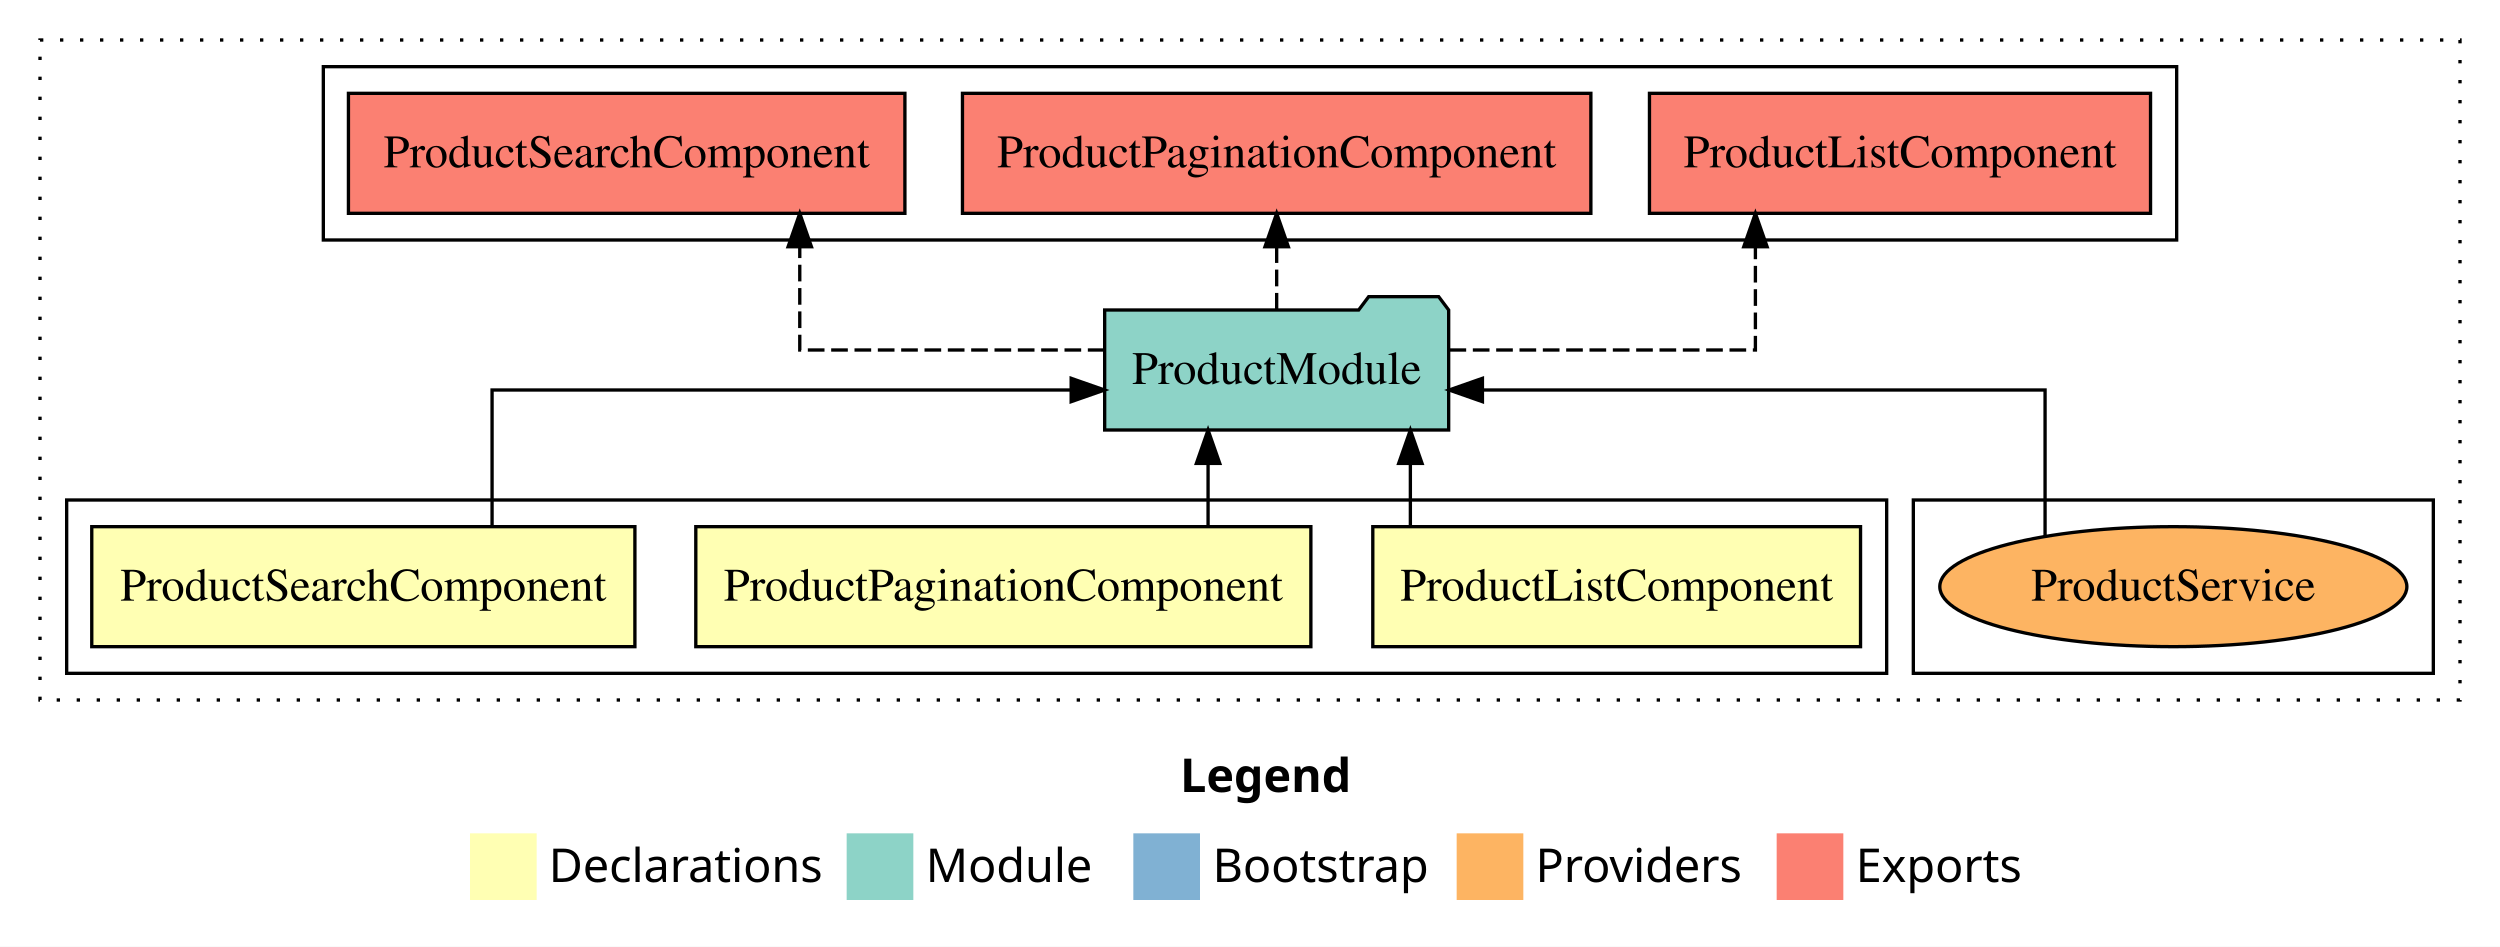
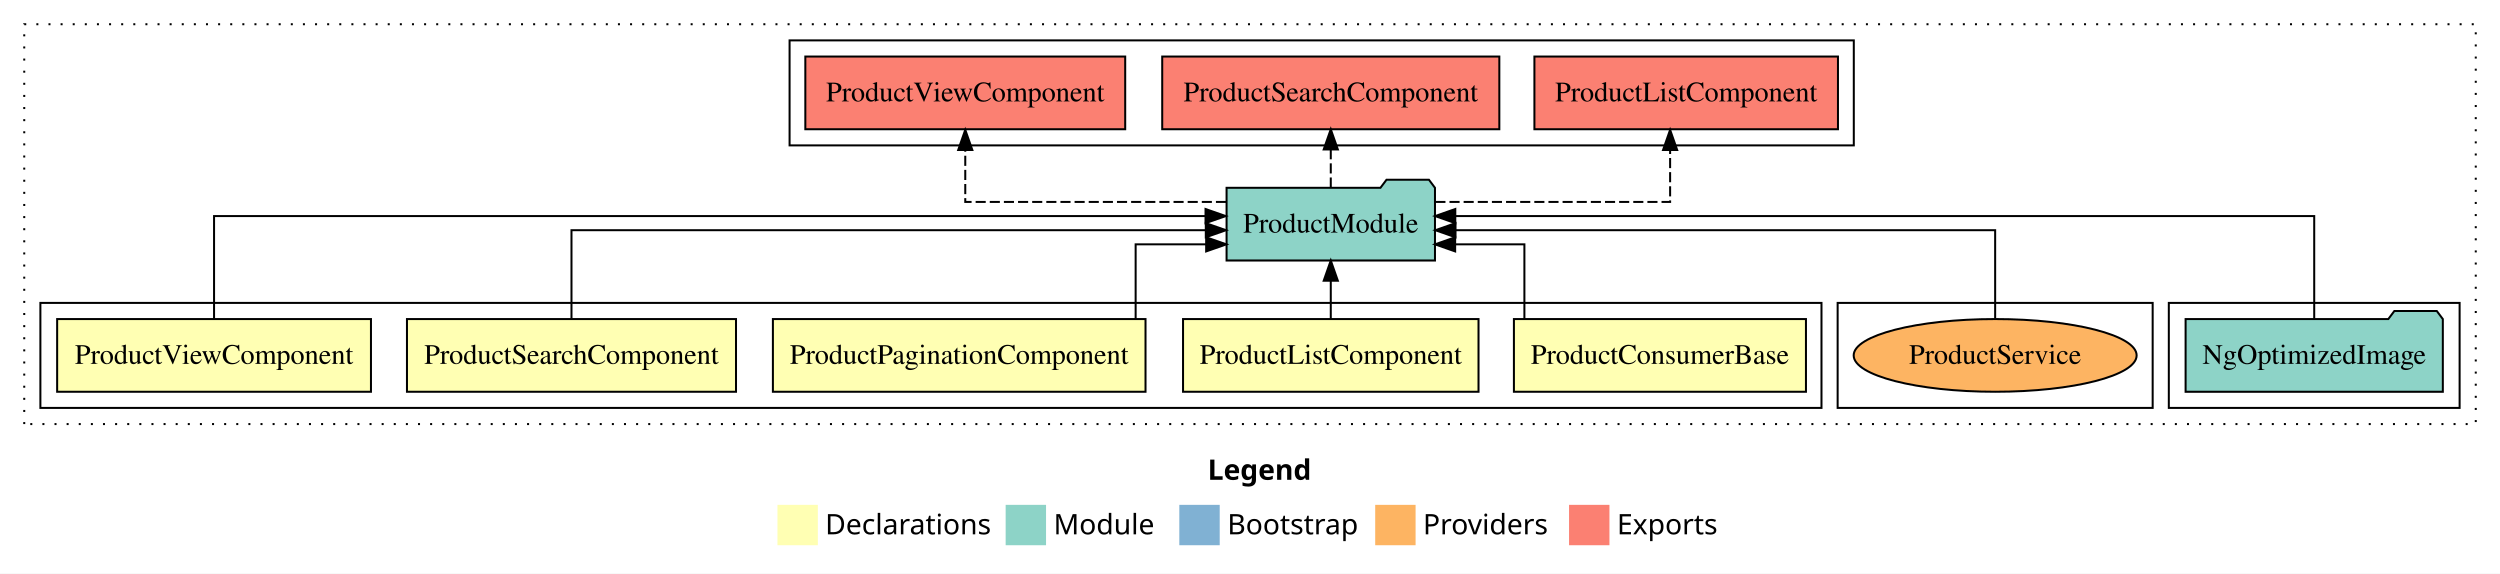
- <svg xmlns="http://www.w3.org/2000/svg" width="750pt" height="284pt" viewBox="0.00 0.00 750.00 284.00">
+ <svg xmlns="http://www.w3.org/2000/svg" width="1238pt" height="284pt" viewBox="0.00 0.00 1238.00 284.00">
  <g id="graph0" class="graph" transform="scale(1 1) rotate(0) translate(4 280)">
-     <polygon fill="white" stroke="transparent" points="-4,4 -4,-280 746,-280 746,4 -4,4" />
-     <text text-anchor="start" x="350.01" y="-42.4" font-family="Times-12" font-weight="bold" font-size="14.00">Legend</text>
-     <polygon fill="#ffffb3" stroke="transparent" points="137,-10 137,-30 157,-30 157,-10 137,-10" />
-     <text text-anchor="start" x="160.63" y="-15.4" font-family="Times-12" font-size="14.00">  Declarations</text>
-     <polygon fill="#8dd3c7" stroke="transparent" points="250,-10 250,-30 270,-30 270,-10 250,-10" />
-     <text text-anchor="start" x="273.73" y="-15.4" font-family="Times-12" font-size="14.00">  Module</text>
-     <polygon fill="#80b1d3" stroke="transparent" points="336,-10 336,-30 356,-30 356,-10 336,-10" />
-     <text text-anchor="start" x="359.78" y="-15.4" font-family="Times-12" font-size="14.00">  Bootstrap</text>
-     <polygon fill="#fdb462" stroke="transparent" points="433,-10 433,-30 453,-30 453,-10 433,-10" />
-     <text text-anchor="start" x="456.67" y="-15.4" font-family="Times-12" font-size="14.00">  Providers</text>
-     <polygon fill="#fb8072" stroke="transparent" points="529,-10 529,-30 549,-30 549,-10 529,-10" />
-     <text text-anchor="start" x="552.73" y="-15.4" font-family="Times-12" font-size="14.00">  Exports</text>
+     <polygon fill="white" stroke="transparent" points="-4,4 -4,-280 1234,-280 1234,4 -4,4" />
+     <text text-anchor="start" x="594.01" y="-42.4" font-family="Times-12" font-weight="bold" font-size="14.00">Legend</text>
+     <polygon fill="#ffffb3" stroke="transparent" points="381,-10 381,-30 401,-30 401,-10 381,-10" />
+     <text text-anchor="start" x="404.63" y="-15.4" font-family="Times-12" font-size="14.00">  Declarations</text>
+     <polygon fill="#8dd3c7" stroke="transparent" points="494,-10 494,-30 514,-30 514,-10 494,-10" />
+     <text text-anchor="start" x="517.73" y="-15.4" font-family="Times-12" font-size="14.00">  Module</text>
+     <polygon fill="#80b1d3" stroke="transparent" points="580,-10 580,-30 600,-30 600,-10 580,-10" />
+     <text text-anchor="start" x="603.78" y="-15.4" font-family="Times-12" font-size="14.00">  Bootstrap</text>
+     <polygon fill="#fdb462" stroke="transparent" points="677,-10 677,-30 697,-30 697,-10 677,-10" />
+     <text text-anchor="start" x="700.67" y="-15.4" font-family="Times-12" font-size="14.00">  Providers</text>
+     <polygon fill="#fb8072" stroke="transparent" points="773,-10 773,-30 793,-30 793,-10 773,-10" />
+     <text text-anchor="start" x="796.73" y="-15.4" font-family="Times-12" font-size="14.00">  Exports</text>
    <g id="clust1" class="cluster">
-       <polygon fill="none" stroke="black" stroke-dasharray="1,5" points="8,-70 8,-268 734,-268 734,-70 8,-70" />
-     </g>
-     <g id="clust7" class="cluster">
-       <polygon fill="none" stroke="black" points="93,-208 93,-260 649,-260 649,-208 93,-208" />
+       <polygon fill="none" stroke="black" stroke-dasharray="1,5" points="8,-70 8,-268 1222,-268 1222,-70 8,-70" />
    </g>
    <g id="clust9" class="cluster">
-       <polygon fill="none" stroke="black" points="570,-78 570,-130 726,-130 726,-78 570,-78" />
+       <polygon fill="none" stroke="black" points="387,-208 387,-260 914,-260 914,-208 387,-208" />
+     </g>
+     <g id="clust8" class="cluster">
+       <polygon fill="none" stroke="black" points="1070,-78 1070,-130 1214,-130 1214,-78 1070,-78" />
+     </g>
+     <g id="clust11" class="cluster">
+       <polygon fill="none" stroke="black" points="906,-78 906,-130 1062,-130 1062,-78 906,-78" />
    </g>
    <g id="clust2" class="cluster">
-       <polygon fill="none" stroke="black" points="16,-78 16,-130 562,-130 562,-78 16,-78" />
+       <polygon fill="none" stroke="black" points="16,-78 16,-130 898,-130 898,-78 16,-78" />
    </g>
    <g id="node1" class="node">
-       <polygon fill="#ffffb3" stroke="black" points="554.16,-122 407.84,-122 407.84,-86 554.16,-86 554.16,-122" />
-       <text text-anchor="middle" x="481" y="-99.8" font-family="Times,serif" font-size="14.00">ProductListComponent</text>
+       <polygon fill="#ffffb3" stroke="black" points="890.31,-122 745.69,-122 745.69,-86 890.31,-86 890.31,-122" />
+       <text text-anchor="middle" x="818" y="-99.8" font-family="Times,serif" font-size="14.00">ProductConsumerBase</text>
+     </g>
+     <g id="node6" class="node">
+       <polygon fill="#8dd3c7" stroke="black" points="706.6,-187 703.6,-191 682.6,-191 679.6,-187 603.4,-187 603.4,-151 706.6,-151 706.6,-187" />
+       <text text-anchor="middle" x="655" y="-164.8" font-family="Times,serif" font-size="14.00">ProductModule</text>
+     </g>
+     <g id="edge1" class="edge">
+       <path fill="none" stroke="black" d="M750.88,-122.01C750.88,-138.05 750.88,-159 750.88,-159 750.88,-159 716.59,-159 716.59,-159" />
+       <polygon fill="black" stroke="black" points="716.59,-155.5 706.59,-159 716.59,-162.5 716.59,-155.5" />
+     </g>
+     <g id="node2" class="node">
+       <polygon fill="#ffffb3" stroke="black" points="728.16,-122 581.84,-122 581.84,-86 728.16,-86 728.16,-122" />
+       <text text-anchor="middle" x="655" y="-99.8" font-family="Times,serif" font-size="14.00">ProductListComponent</text>
+     </g>
+     <g id="edge2" class="edge">
+       <path fill="none" stroke="black" d="M655,-122.11C655,-122.11 655,-140.99 655,-140.99" />
+       <polygon fill="black" stroke="black" points="651.5,-140.99 655,-150.99 658.5,-140.99 651.5,-140.99" />
+     </g>
+     <g id="node3" class="node">
+       <polygon fill="#ffffb3" stroke="black" points="563.26,-122 378.74,-122 378.74,-86 563.26,-86 563.26,-122" />
+       <text text-anchor="middle" x="471" y="-99.8" font-family="Times,serif" font-size="14.00">ProductPaginationComponent</text>
+     </g>
+     <g id="edge3" class="edge">
+       <path fill="none" stroke="black" d="M558.37,-122.01C558.37,-138.05 558.37,-159 558.37,-159 558.37,-159 593.29,-159 593.29,-159" />
+       <polygon fill="black" stroke="black" points="593.29,-162.5 603.29,-159 593.29,-155.5 593.29,-162.5" />
    </g>
    <g id="node4" class="node">
-       <polygon fill="#8dd3c7" stroke="black" points="430.6,-187 427.6,-191 406.6,-191 403.6,-187 327.4,-187 327.4,-151 430.6,-151 430.6,-187" />
-       <text text-anchor="middle" x="379" y="-164.8" font-family="Times,serif" font-size="14.00">ProductModule</text>
+       <polygon fill="#ffffb3" stroke="black" points="360.47,-122 197.53,-122 197.53,-86 360.47,-86 360.47,-122" />
+       <text text-anchor="middle" x="279" y="-99.8" font-family="Times,serif" font-size="14.00">ProductSearchComponent</text>
    </g>
-     <g id="edge1" class="edge">
-       <path fill="none" stroke="black" d="M419.11,-122.11C419.11,-122.11 419.11,-140.99 419.11,-140.99" />
-       <polygon fill="black" stroke="black" points="415.61,-140.99 419.11,-150.99 422.61,-140.99 415.61,-140.99" />
-     </g>
-     <g id="node2" class="node">
-       <polygon fill="#ffffb3" stroke="black" points="389.26,-122 204.74,-122 204.74,-86 389.26,-86 389.26,-122" />
-       <text text-anchor="middle" x="297" y="-99.8" font-family="Times,serif" font-size="14.00">ProductPaginationComponent</text>
-     </g>
-     <g id="edge2" class="edge">
-       <path fill="none" stroke="black" d="M358.42,-122.11C358.42,-122.11 358.42,-140.99 358.42,-140.99" />
-       <polygon fill="black" stroke="black" points="354.92,-140.99 358.42,-150.99 361.92,-140.99 354.92,-140.99" />
-     </g>
-     <g id="node3" class="node">
-       <polygon fill="#ffffb3" stroke="black" points="186.47,-122 23.53,-122 23.53,-86 186.47,-86 186.47,-122" />
-       <text text-anchor="middle" x="105" y="-99.8" font-family="Times,serif" font-size="14.00">ProductSearchComponent</text>
-     </g>
-     <g id="edge3" class="edge">
-       <path fill="none" stroke="black" d="M143.62,-122.02C143.62,-139.37 143.62,-163 143.62,-163 143.62,-163 317.35,-163 317.35,-163" />
-       <polygon fill="black" stroke="black" points="317.35,-166.5 327.35,-163 317.35,-159.5 317.35,-166.5" />
+     <g id="edge4" class="edge">
+       <path fill="none" stroke="black" d="M279,-122.27C279,-140.56 279,-166 279,-166 279,-166 593.11,-166 593.11,-166" />
+       <polygon fill="black" stroke="black" points="593.11,-169.5 603.11,-166 593.11,-162.5 593.11,-169.5" />
    </g>
    <g id="node5" class="node">
-       <polygon fill="#fb8072" stroke="black" points="641.16,-252 490.84,-252 490.84,-216 641.16,-216 641.16,-252" />
-       <text text-anchor="middle" x="566" y="-229.8" font-family="Times,serif" font-size="14.00">ProductListComponent </text>
-     </g>
-     <g id="edge4" class="edge">
-       <path fill="none" stroke="black" stroke-dasharray="5,2" d="M430.85,-175C471.99,-175 522.62,-175 522.62,-175 522.62,-175 522.62,-205.98 522.62,-205.98" />
-       <polygon fill="black" stroke="black" points="519.13,-205.98 522.62,-215.98 526.13,-205.98 519.13,-205.98" />
-     </g>
-     <g id="node6" class="node">
-       <polygon fill="#fb8072" stroke="black" points="473.26,-252 284.74,-252 284.74,-216 473.26,-216 473.26,-252" />
-       <text text-anchor="middle" x="379" y="-229.8" font-family="Times,serif" font-size="14.00">ProductPaginationComponent </text>
+       <polygon fill="#ffffb3" stroke="black" points="179.7,-122 24.3,-122 24.3,-86 179.7,-86 179.7,-122" />
+       <text text-anchor="middle" x="102" y="-99.8" font-family="Times,serif" font-size="14.00">ProductViewComponent</text>
    </g>
    <g id="edge5" class="edge">
-       <path fill="none" stroke="black" stroke-dasharray="5,2" d="M379,-187.11C379,-187.11 379,-205.99 379,-205.99" />
-       <polygon fill="black" stroke="black" points="375.5,-205.99 379,-215.99 382.5,-205.99 375.5,-205.99" />
+       <path fill="none" stroke="black" d="M102,-122.13C102,-142.57 102,-173 102,-173 102,-173 592.98,-173 592.98,-173" />
+       <polygon fill="black" stroke="black" points="592.98,-176.5 602.98,-173 592.98,-169.5 592.98,-176.5" />
+     </g>
+     <g id="node8" class="node">
+       <polygon fill="#fb8072" stroke="black" points="906.16,-252 755.84,-252 755.84,-216 906.16,-216 906.16,-252" />
+       <text text-anchor="middle" x="831" y="-229.8" font-family="Times,serif" font-size="14.00">ProductListComponent </text>
+     </g>
+     <g id="edge7" class="edge">
+       <path fill="none" stroke="black" stroke-dasharray="5,2" d="M706.79,-180C756.16,-180 823.04,-180 823.04,-180 823.04,-180 823.04,-205.72 823.04,-205.72" />
+       <polygon fill="black" stroke="black" points="819.54,-205.72 823.04,-215.72 826.54,-205.72 819.54,-205.72" />
+     </g>
+     <g id="node9" class="node">
+       <polygon fill="#fb8072" stroke="black" points="738.47,-252 571.53,-252 571.53,-216 738.47,-216 738.47,-252" />
+       <text text-anchor="middle" x="655" y="-229.8" font-family="Times,serif" font-size="14.00">ProductSearchComponent </text>
+     </g>
+     <g id="edge8" class="edge">
+       <path fill="none" stroke="black" stroke-dasharray="5,2" d="M655,-187.11C655,-187.11 655,-205.99 655,-205.99" />
+       <polygon fill="black" stroke="black" points="651.5,-205.99 655,-215.99 658.5,-205.99 651.5,-205.99" />
+     </g>
+     <g id="node10" class="node">
+       <polygon fill="#fb8072" stroke="black" points="553.2,-252 394.8,-252 394.8,-216 553.2,-216 553.2,-252" />
+       <text text-anchor="middle" x="474" y="-229.8" font-family="Times,serif" font-size="14.00">ProductViewComponent </text>
+     </g>
+     <g id="edge9" class="edge">
+       <path fill="none" stroke="black" stroke-dasharray="5,2" d="M603.13,-180C549.65,-180 474,-180 474,-180 474,-180 474,-205.72 474,-205.72" />
+       <polygon fill="black" stroke="black" points="470.5,-205.72 474,-215.72 477.5,-205.72 470.5,-205.72" />
    </g>
    <g id="node7" class="node">
-       <polygon fill="#fb8072" stroke="black" points="267.47,-252 100.53,-252 100.53,-216 267.47,-216 267.47,-252" />
-       <text text-anchor="middle" x="184" y="-229.8" font-family="Times,serif" font-size="14.00">ProductSearchComponent </text>
+       <polygon fill="#8dd3c7" stroke="black" points="1205.69,-122 1202.69,-126 1181.69,-126 1178.69,-122 1078.31,-122 1078.31,-86 1205.69,-86 1205.69,-122" />
+       <text text-anchor="middle" x="1142" y="-99.8" font-family="Times,serif" font-size="14.00">NgOptimizedImage</text>
    </g>
    <g id="edge6" class="edge">
-       <path fill="none" stroke="black" stroke-dasharray="5,2" d="M327.35,-175C286.37,-175 235.93,-175 235.93,-175 235.93,-175 235.93,-205.98 235.93,-205.98" />
-       <polygon fill="black" stroke="black" points="232.43,-205.98 235.93,-215.98 239.43,-205.98 232.43,-205.98" />
+       <path fill="none" stroke="black" d="M1142,-122.13C1142,-142.57 1142,-173 1142,-173 1142,-173 716.66,-173 716.66,-173" />
+       <polygon fill="black" stroke="black" points="716.66,-169.5 706.66,-173 716.66,-176.5 716.66,-169.5" />
    </g>
-     <g id="node8" class="node">
-       <ellipse fill="#fdb462" stroke="black" cx="648" cy="-104" rx="70.06" ry="18" />
-       <text text-anchor="middle" x="648" y="-99.8" font-family="Times,serif" font-size="14.00">ProductService</text>
+     <g id="node11" class="node">
+       <ellipse fill="#fdb462" stroke="black" cx="984" cy="-104" rx="70.06" ry="18" />
+       <text text-anchor="middle" x="984" y="-99.8" font-family="Times,serif" font-size="14.00">ProductService</text>
    </g>
-     <g id="edge7" class="edge">
-       <path fill="none" stroke="black" d="M609.52,-119.19C609.52,-136.68 609.52,-163 609.52,-163 609.52,-163 440.73,-163 440.73,-163" />
-       <polygon fill="black" stroke="black" points="440.73,-159.5 430.73,-163 440.73,-166.5 440.73,-159.5" />
+     <g id="edge10" class="edge">
+       <path fill="none" stroke="black" d="M984,-122.27C984,-140.56 984,-166 984,-166 984,-166 716.77,-166 716.77,-166" />
+       <polygon fill="black" stroke="black" points="716.77,-162.5 706.77,-166 716.77,-169.5 716.77,-162.5" />
    </g>
  </g>
</svg>
